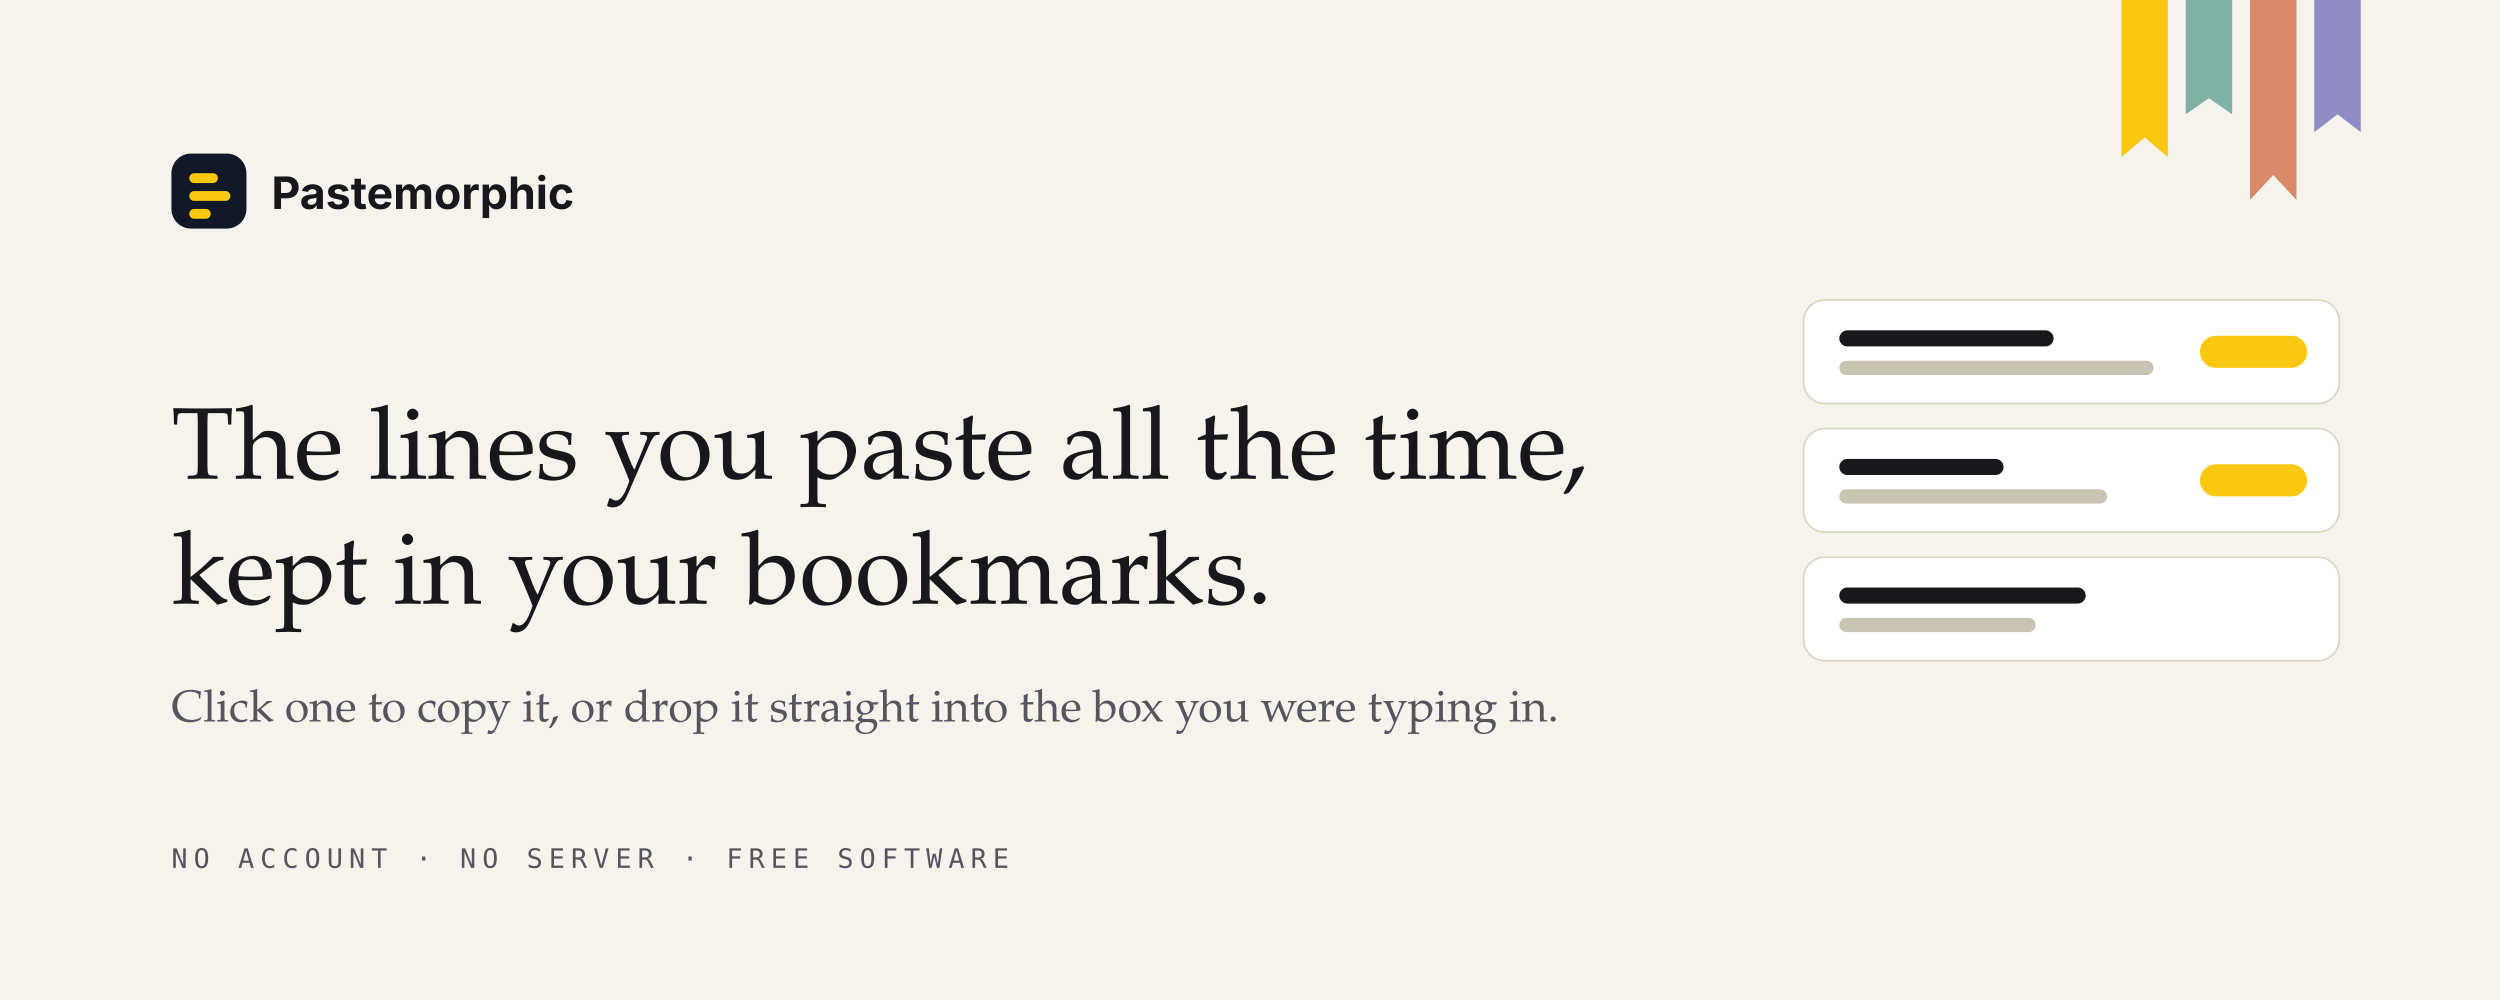
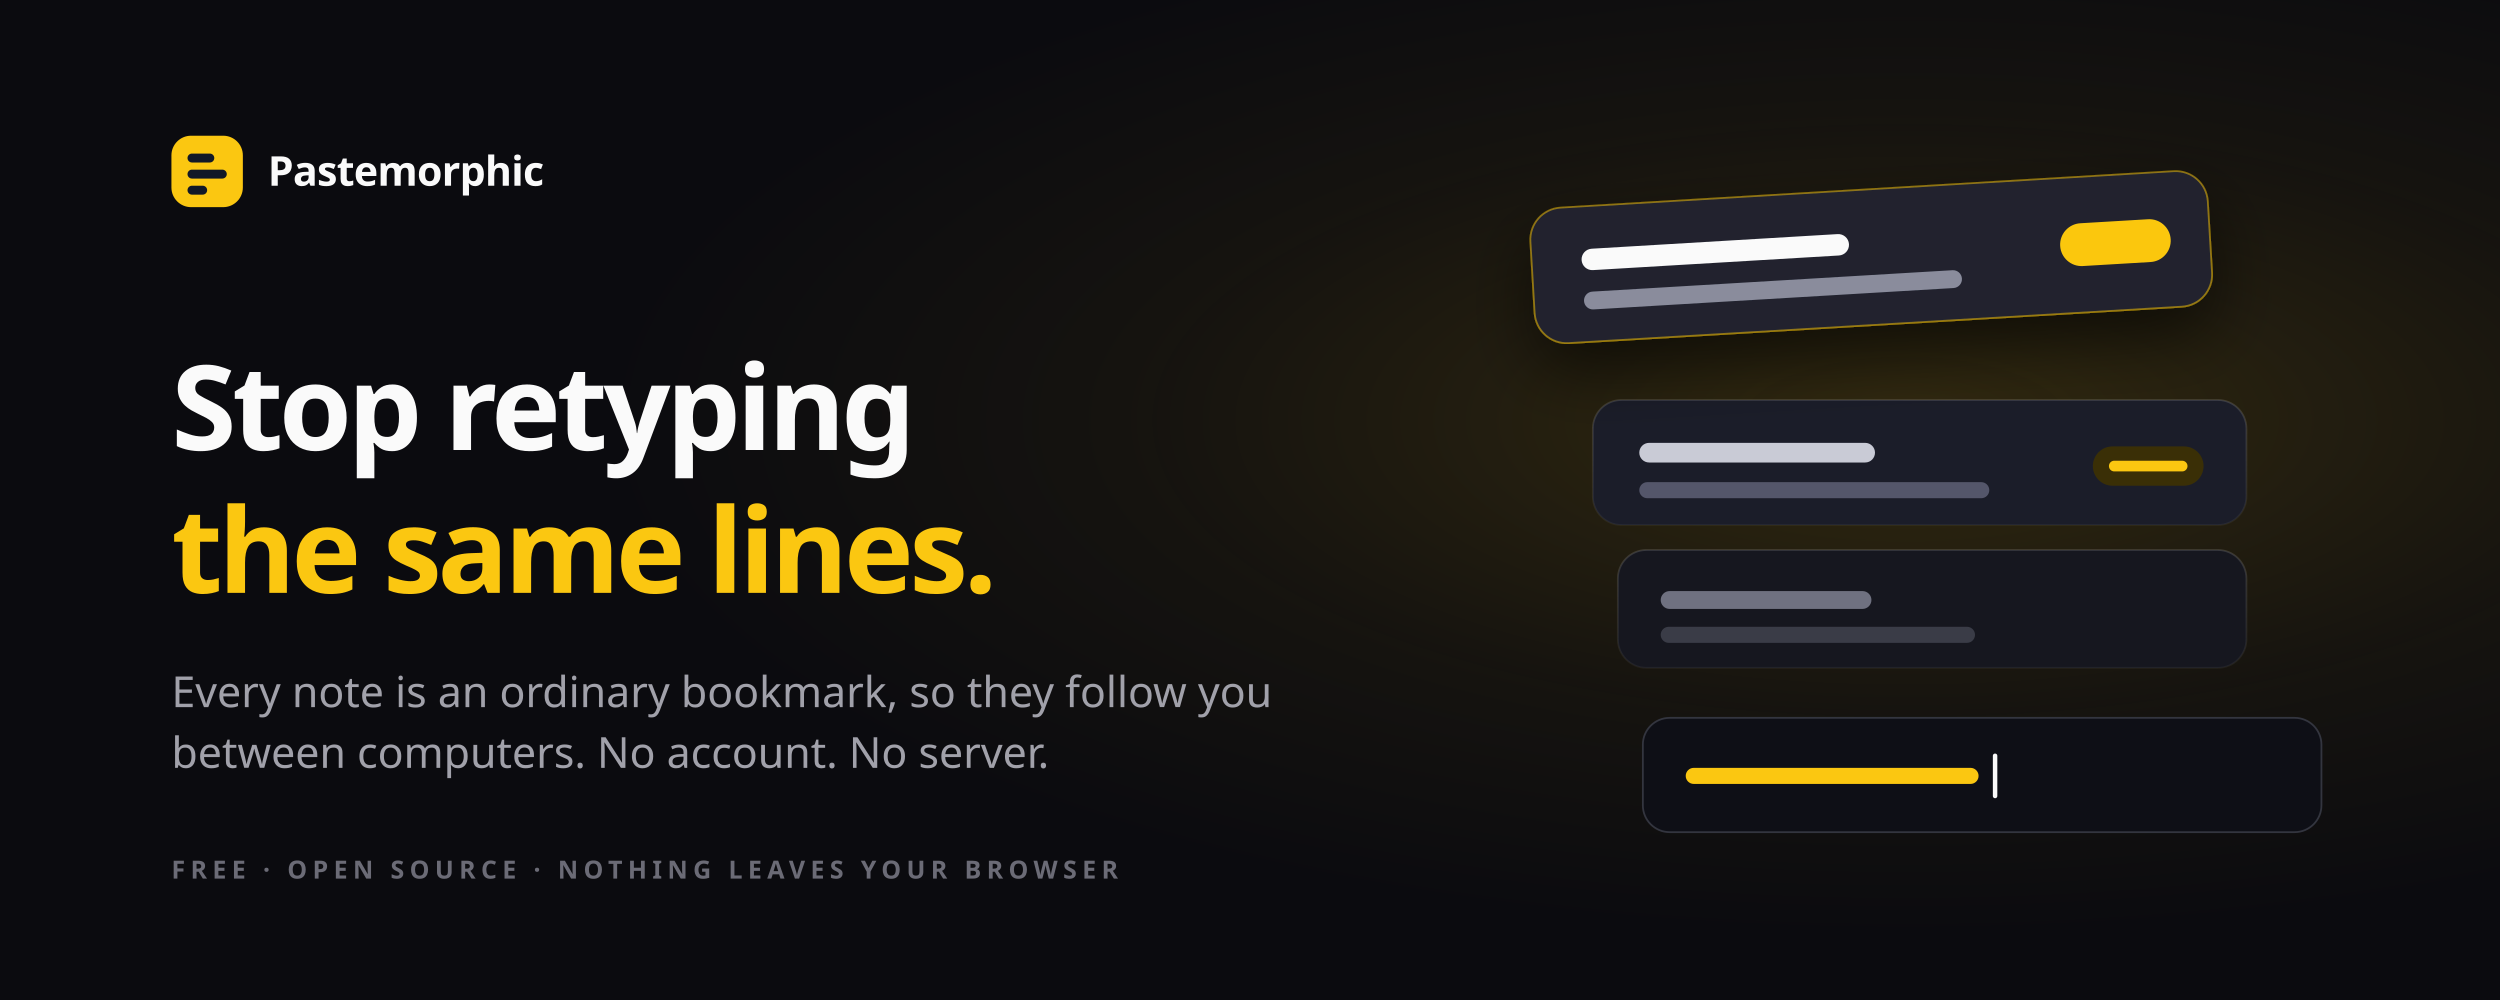
<svg xmlns="http://www.w3.org/2000/svg" viewBox="0 0 1400 560" width="1400" height="560">
-   <rect width="1400" height="560" fill="#f6f3ec" />
-   <g>
-     <path d="M1188 0h26v88l-13-11-13 11z" fill="#fbc711" />
-     <path d="M1224 0h26v64l-13-9-13 9z" fill="#7fb2a6" />
-     <path d="M1260 0h26v112l-13-14-13 14z" fill="#d98a6a" />
-     <path d="M1296 0h26v74l-13-10-13 10z" fill="#8f8bc4" />
+   <defs>
+     <radialGradient id="glow" cx="76%" cy="42%" r="52%">
+       <stop offset="0%" stop-color="#fbc711" stop-opacity="0.16" />
+       <stop offset="60%" stop-color="#fbc711" stop-opacity="0.04" />
+       <stop offset="100%" stop-color="#fbc711" stop-opacity="0" />
+     </radialGradient>
+     <linearGradient id="cardEdge" x1="0" y1="0" x2="0" y2="1">
+       <stop offset="0%" stop-color="#ffffff" stop-opacity="0.14" />
+       <stop offset="100%" stop-color="#ffffff" stop-opacity="0.05" />
+     </linearGradient>
+     <filter id="lift" x="-30%" y="-30%" width="160%" height="160%">
+       <feDropShadow dx="0" dy="16" stdDeviation="18" flood-color="#000" flood-opacity="0.55" />
+     </filter>
+   </defs>
+   <rect width="1400" height="560" fill="#0b0b0f" />
+   <rect width="1400" height="560" fill="url(#glow)" />
+   <rect x="96" y="76" width="40" height="40" rx="11" fill="#fbc711" />
+   <rect x="105" y="86" width="15" height="5" rx="2.5" fill="#111827" />
+   <rect x="105" y="95" width="22" height="5" rx="2.5" fill="#111827" />
+   <rect x="105" y="104" width="11" height="5" rx="2.5" fill="#111827" />
+   <text x="150" y="104" font-family="Manrope" font-weight="800" font-size="23" fill="#fafafa" letter-spacing="-0.4">Pastemorphic</text>
+   <text x="96" y="252" font-family="Manrope" font-weight="800" font-size="66" fill="#fafafa" letter-spacing="-2.4">Stop retyping</text>
+   <text x="96" y="332" font-family="Manrope" font-weight="800" font-size="66" fill="#fbc711" letter-spacing="-2.4">the same lines.</text>
+   <text x="96" y="396" font-family="Manrope" font-weight="500" font-size="24" fill="#a1a1aa">Every note is an ordinary bookmark, so they follow you</text>
+   <text x="96" y="430" font-family="Manrope" font-weight="500" font-size="24" fill="#a1a1aa">between computers. No account. No server.</text>
+   <text x="96" y="492" font-family="Manrope" font-weight="700" font-size="14" fill="#6b6b76" letter-spacing="3">FREE · OPEN SOURCE · NOTHING LEAVES YOUR BROWSER</text>
+   <g transform="translate(872 112)">
+     <rect x="34" y="196" width="352" height="66" rx="16" fill="#16171f" stroke="url(#cardEdge)" />
+     <rect x="58" y="219" width="118" height="10" rx="5" fill="#6f7180" />
+     <rect x="58" y="239" width="176" height="9" rx="4.5" fill="#3a3c47" />
+     <rect x="20" y="112" width="366" height="70" rx="16" fill="#1b1d29" stroke="url(#cardEdge)" />
+     <rect x="46" y="136" width="132" height="11" rx="5.5" fill="#c9cbd6" />
+     <rect x="46" y="158" width="196" height="9" rx="4.5" fill="#54566a" />
+     <rect x="300" y="138" width="62" height="22" rx="11" fill="#3a2f06" />
+     <rect x="309" y="146" width="44" height="6" rx="3" fill="#fbc711" />
+     <g transform="translate(-14 -6) rotate(-3.4 190 40)" filter="url(#lift)">
+       <rect x="0" y="0" width="380" height="76" rx="18" fill="#21232f" stroke="#fbc711" stroke-opacity="0.5" />
+       <rect x="28" y="24" width="150" height="12" rx="6" fill="#fafafa" />
+       <rect x="28" y="48" width="212" height="10" rx="5" fill="#8a8c9c" />
+       <rect x="296" y="26" width="62" height="24" rx="12" fill="#fbc711" />
+     </g>
  </g>
-   <rect x="96" y="86" width="42" height="42" rx="11" fill="#111827" />
-   <rect x="106" y="97" width="16" height="5.5" rx="2.7" fill="#fbc711" />
-   <rect x="106" y="107" width="23" height="5.5" rx="2.7" fill="#fbc711" />
-   <rect x="106" y="117" width="12" height="5.5" rx="2.7" fill="#fbc711" />
-   <text x="152" y="117" font-family="system-ui, -apple-system, sans-serif" font-weight="700" font-size="25" fill="#17171c">Pastemorphic</text>
-   <g font-family="'Iowan Old Style', Palatino, Georgia, serif" fill="#17171c">
-     <text x="96" y="268" font-size="57">The lines you paste all the time,</text>
-     <text x="96" y="338" font-size="57">kept in your bookmarks.</text>
-   </g>
-   <g font-family="'Iowan Old Style', Palatino, Georgia, serif" fill="#56545f" font-size="25">
-     <text x="96" y="404">Click one to copy it, or drop it straight into the box you were typing in.</text>
-   </g>
-   <text x="96" y="486" font-family="ui-monospace, Menlo, monospace" font-size="15" letter-spacing="3.4" fill="#56545f">NO ACCOUNT · NO SERVER · FREE SOFTWARE</text>
-   <g transform="translate(1010 168)">
-     <rect x="0" y="0" width="300" height="58" rx="12" fill="#ffffff" stroke="#ddd6c7" />
-     <rect x="20" y="17" width="120" height="9" rx="4.5" fill="#17171c" />
-     <rect x="20" y="34" width="176" height="8" rx="4" fill="#c9c3b4" />
-     <rect x="222" y="20" width="60" height="18" rx="9" fill="#fbc711" />
-     <rect x="0" y="72" width="300" height="58" rx="12" fill="#ffffff" stroke="#ddd6c7" />
-     <rect x="20" y="89" width="92" height="9" rx="4.5" fill="#17171c" />
-     <rect x="20" y="106" width="150" height="8" rx="4" fill="#c9c3b4" />
-     <rect x="222" y="92" width="60" height="18" rx="9" fill="#fbc711" />
-     <rect x="0" y="144" width="300" height="58" rx="12" fill="#ffffff" stroke="#ddd6c7" />
-     <rect x="20" y="161" width="138" height="9" rx="4.5" fill="#17171c" />
-     <rect x="20" y="178" width="110" height="8" rx="4" fill="#c9c3b4" />
+   <g transform="translate(920 402)">
+     <rect x="0" y="0" width="380" height="64" rx="15" fill="#0e0f16" stroke="#33353f" />
+     <rect x="24" y="28" width="164" height="9" rx="4.5" fill="#fbc711" />
+     <rect x="196" y="20" width="2.5" height="25" rx="1.2" fill="#fafafa" />
  </g>
</svg>
